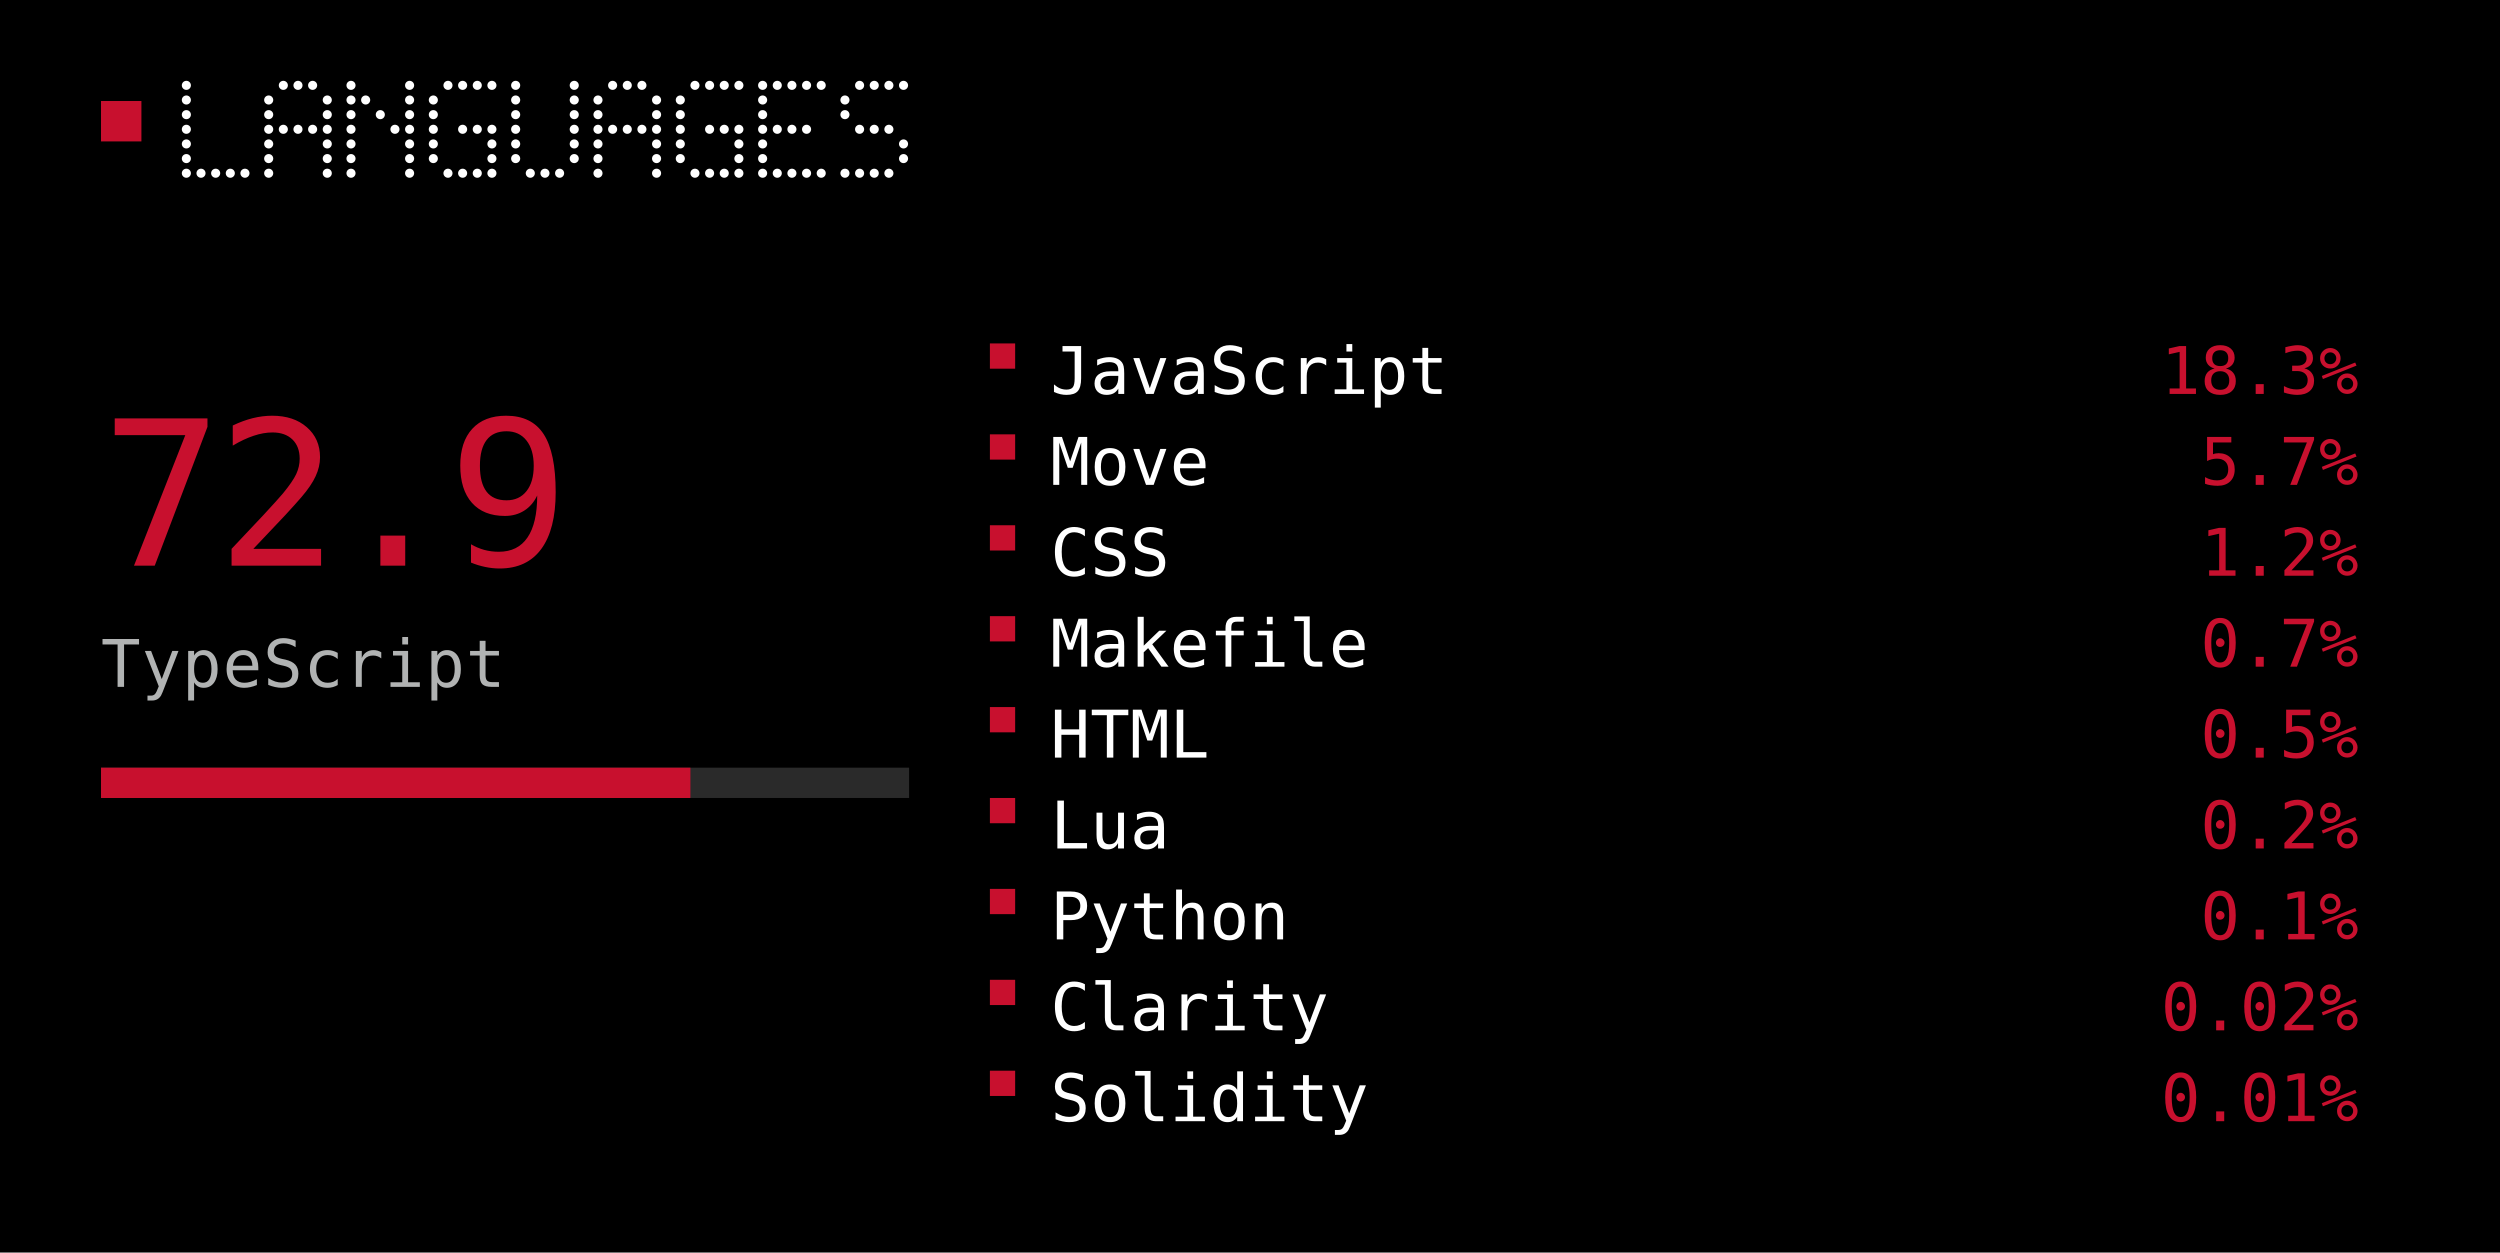
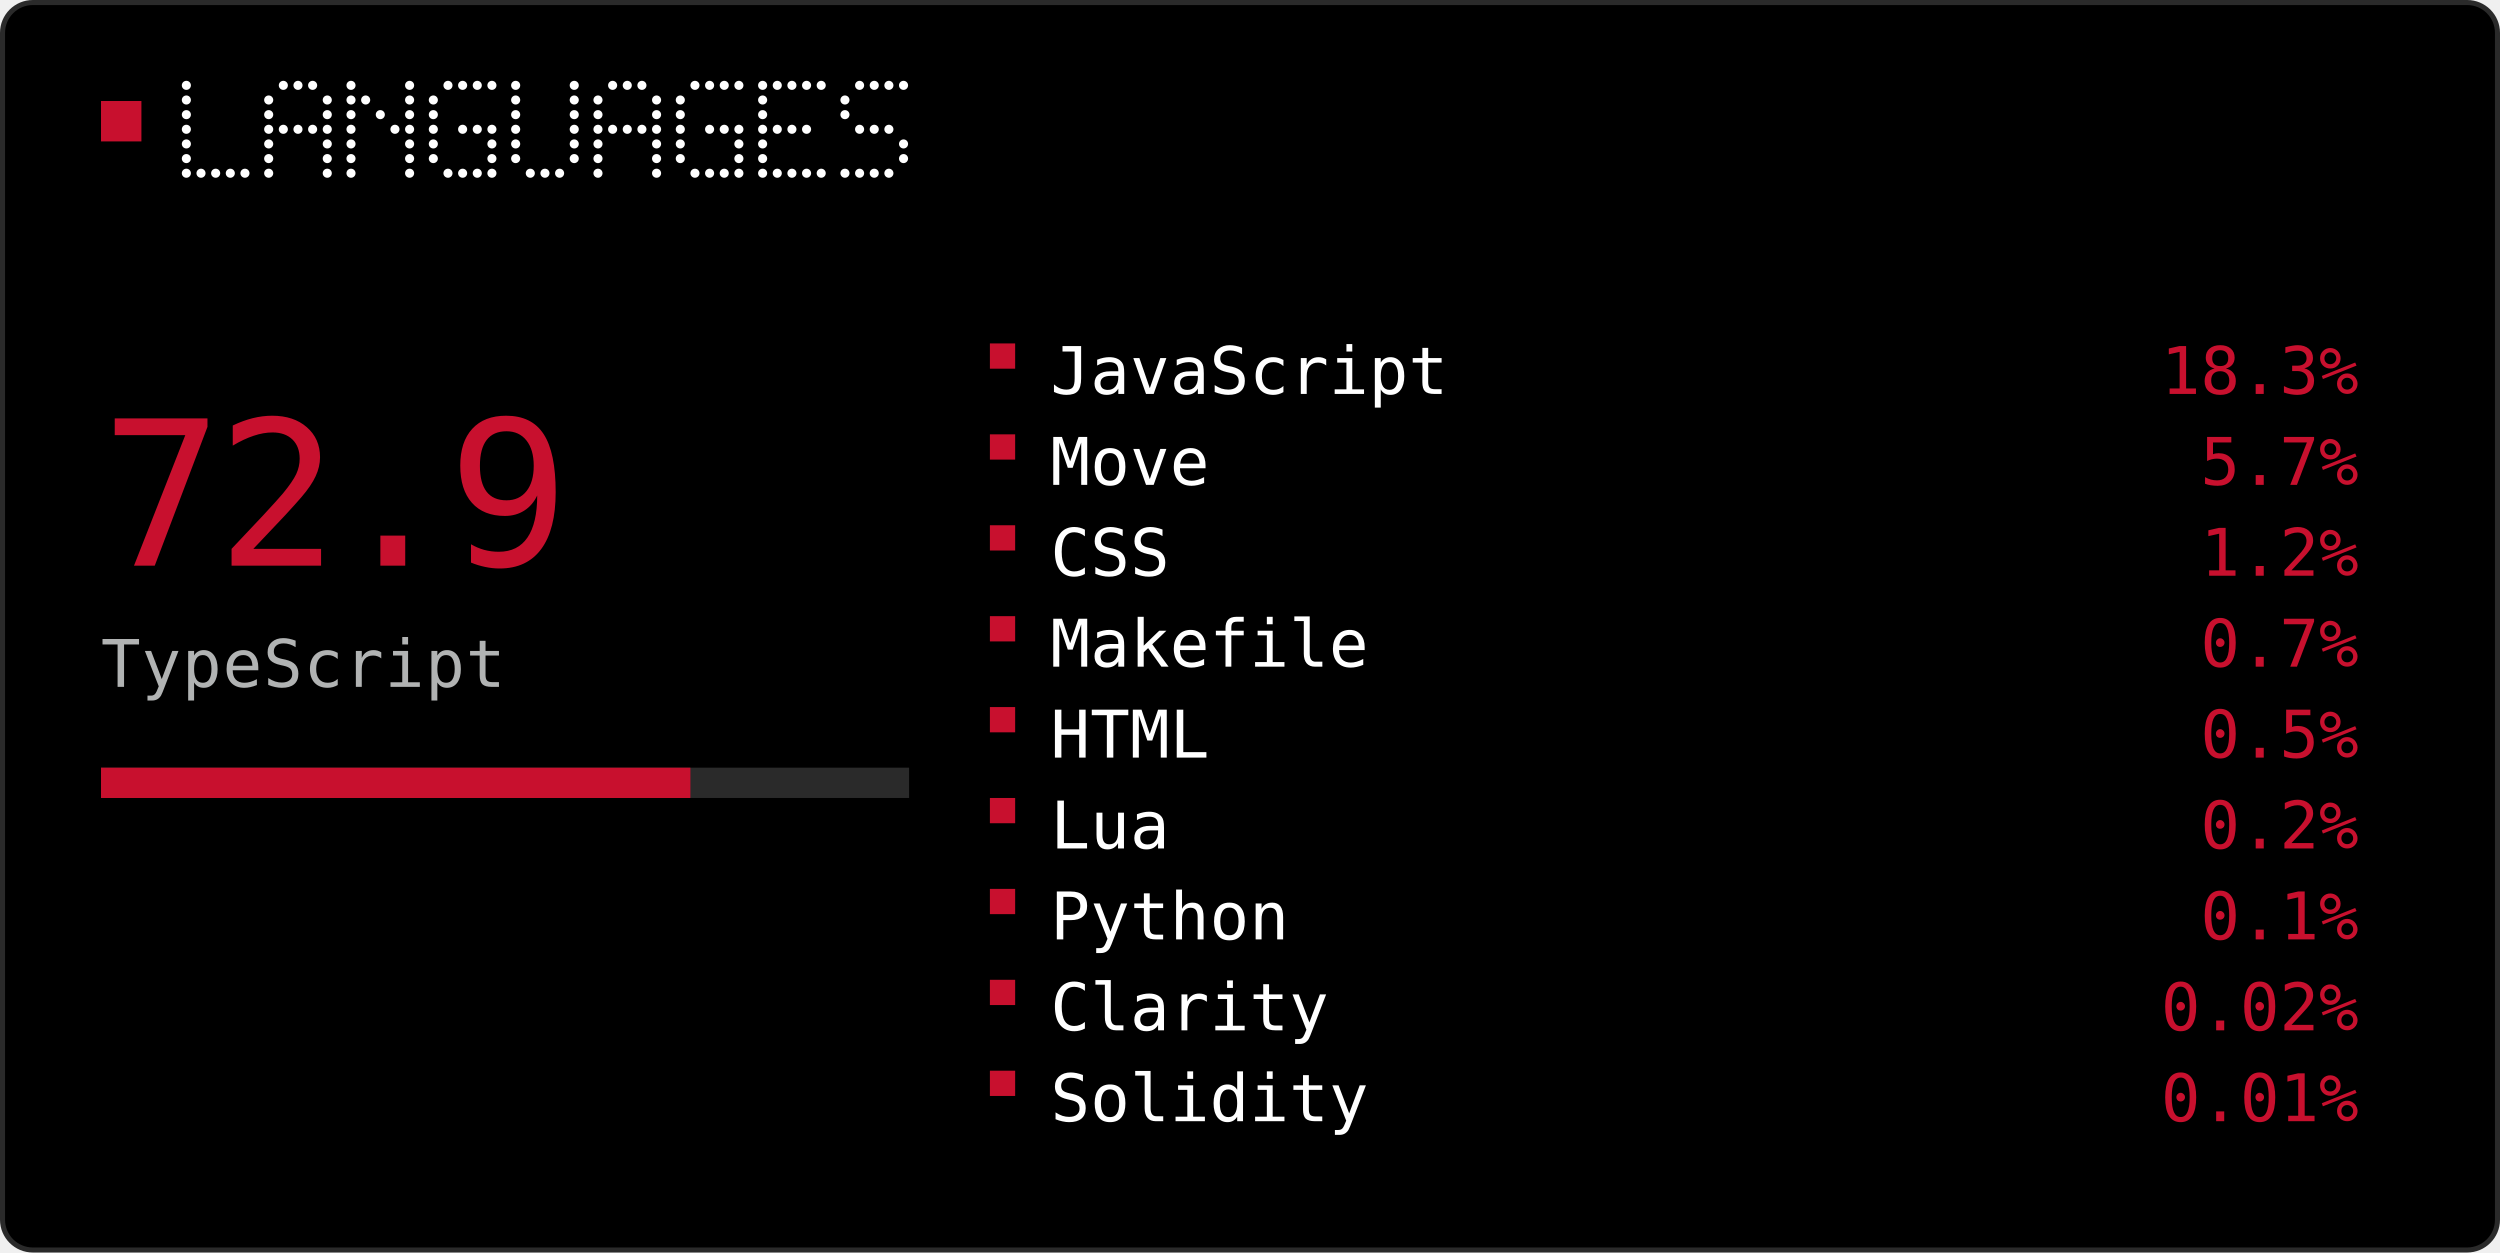
<svg xmlns="http://www.w3.org/2000/svg" width="495" height="248" viewBox="0 0 495 248" role="img">
-   <rect width="495" height="248" fill="#000000" />
+   <rect x="0.5" y="0.5" width="494" height="247" rx="6" fill="#000000" stroke="#2A2A2A" stroke-width="1" />
  <rect x="20" y="20" width="8" height="8" fill="#C8102E" />
  <circle cx="36.9" cy="16.9" r="0.90" fill="#FFFFFF" />
  <circle cx="36.9" cy="19.8" r="0.90" fill="#FFFFFF" />
  <circle cx="36.9" cy="22.7" r="0.90" fill="#FFFFFF" />
  <circle cx="36.9" cy="25.6" r="0.90" fill="#FFFFFF" />
  <circle cx="36.9" cy="28.5" r="0.90" fill="#FFFFFF" />
  <circle cx="36.9" cy="31.4" r="0.90" fill="#FFFFFF" />
  <circle cx="36.9" cy="34.3" r="0.90" fill="#FFFFFF" />
  <circle cx="39.8" cy="34.3" r="0.90" fill="#FFFFFF" />
  <circle cx="42.7" cy="34.3" r="0.90" fill="#FFFFFF" />
  <circle cx="45.6" cy="34.3" r="0.90" fill="#FFFFFF" />
  <circle cx="48.5" cy="34.3" r="0.90" fill="#FFFFFF" />
  <circle cx="56.1" cy="16.9" r="0.90" fill="#FFFFFF" />
  <circle cx="59.0" cy="16.9" r="0.90" fill="#FFFFFF" />
  <circle cx="61.9" cy="16.9" r="0.90" fill="#FFFFFF" />
  <circle cx="53.2" cy="19.8" r="0.90" fill="#FFFFFF" />
  <circle cx="64.8" cy="19.8" r="0.90" fill="#FFFFFF" />
  <circle cx="53.2" cy="22.7" r="0.90" fill="#FFFFFF" />
  <circle cx="64.8" cy="22.7" r="0.90" fill="#FFFFFF" />
  <circle cx="53.2" cy="25.6" r="0.90" fill="#FFFFFF" />
  <circle cx="56.1" cy="25.6" r="0.90" fill="#FFFFFF" />
  <circle cx="59.0" cy="25.6" r="0.90" fill="#FFFFFF" />
  <circle cx="61.9" cy="25.6" r="0.90" fill="#FFFFFF" />
  <circle cx="64.8" cy="25.6" r="0.90" fill="#FFFFFF" />
  <circle cx="53.2" cy="28.5" r="0.90" fill="#FFFFFF" />
  <circle cx="64.8" cy="28.5" r="0.90" fill="#FFFFFF" />
  <circle cx="53.2" cy="31.4" r="0.90" fill="#FFFFFF" />
  <circle cx="64.8" cy="31.4" r="0.90" fill="#FFFFFF" />
  <circle cx="53.2" cy="34.3" r="0.90" fill="#FFFFFF" />
  <circle cx="64.8" cy="34.3" r="0.90" fill="#FFFFFF" />
  <circle cx="69.5" cy="16.9" r="0.90" fill="#FFFFFF" />
  <circle cx="81.1" cy="16.9" r="0.90" fill="#FFFFFF" />
  <circle cx="69.5" cy="19.8" r="0.90" fill="#FFFFFF" />
  <circle cx="72.4" cy="19.8" r="0.90" fill="#FFFFFF" />
  <circle cx="81.1" cy="19.8" r="0.90" fill="#FFFFFF" />
  <circle cx="69.5" cy="22.7" r="0.90" fill="#FFFFFF" />
  <circle cx="75.3" cy="22.7" r="0.90" fill="#FFFFFF" />
  <circle cx="81.1" cy="22.7" r="0.90" fill="#FFFFFF" />
  <circle cx="69.5" cy="25.6" r="0.90" fill="#FFFFFF" />
  <circle cx="78.2" cy="25.6" r="0.90" fill="#FFFFFF" />
  <circle cx="81.1" cy="25.6" r="0.90" fill="#FFFFFF" />
  <circle cx="69.5" cy="28.5" r="0.90" fill="#FFFFFF" />
  <circle cx="81.1" cy="28.5" r="0.90" fill="#FFFFFF" />
  <circle cx="69.5" cy="31.4" r="0.90" fill="#FFFFFF" />
  <circle cx="81.1" cy="31.4" r="0.90" fill="#FFFFFF" />
  <circle cx="69.5" cy="34.3" r="0.90" fill="#FFFFFF" />
  <circle cx="81.1" cy="34.3" r="0.90" fill="#FFFFFF" />
  <circle cx="88.7" cy="16.9" r="0.90" fill="#FFFFFF" />
  <circle cx="91.6" cy="16.9" r="0.90" fill="#FFFFFF" />
  <circle cx="94.5" cy="16.9" r="0.90" fill="#FFFFFF" />
  <circle cx="97.4" cy="16.9" r="0.90" fill="#FFFFFF" />
  <circle cx="85.8" cy="19.8" r="0.90" fill="#FFFFFF" />
  <circle cx="85.8" cy="22.7" r="0.90" fill="#FFFFFF" />
  <circle cx="85.8" cy="25.6" r="0.90" fill="#FFFFFF" />
  <circle cx="91.6" cy="25.6" r="0.90" fill="#FFFFFF" />
  <circle cx="94.5" cy="25.6" r="0.90" fill="#FFFFFF" />
  <circle cx="97.4" cy="25.6" r="0.90" fill="#FFFFFF" />
  <circle cx="85.8" cy="28.5" r="0.90" fill="#FFFFFF" />
  <circle cx="97.4" cy="28.5" r="0.90" fill="#FFFFFF" />
  <circle cx="85.8" cy="31.4" r="0.90" fill="#FFFFFF" />
  <circle cx="97.4" cy="31.4" r="0.90" fill="#FFFFFF" />
  <circle cx="88.7" cy="34.3" r="0.90" fill="#FFFFFF" />
  <circle cx="91.6" cy="34.3" r="0.90" fill="#FFFFFF" />
  <circle cx="94.5" cy="34.3" r="0.90" fill="#FFFFFF" />
  <circle cx="97.4" cy="34.3" r="0.90" fill="#FFFFFF" />
  <circle cx="102.1" cy="16.9" r="0.90" fill="#FFFFFF" />
  <circle cx="113.7" cy="16.9" r="0.90" fill="#FFFFFF" />
  <circle cx="102.1" cy="19.8" r="0.90" fill="#FFFFFF" />
  <circle cx="113.7" cy="19.8" r="0.90" fill="#FFFFFF" />
  <circle cx="102.1" cy="22.7" r="0.90" fill="#FFFFFF" />
  <circle cx="113.7" cy="22.7" r="0.90" fill="#FFFFFF" />
  <circle cx="102.1" cy="25.6" r="0.90" fill="#FFFFFF" />
  <circle cx="113.7" cy="25.6" r="0.90" fill="#FFFFFF" />
  <circle cx="102.1" cy="28.5" r="0.90" fill="#FFFFFF" />
  <circle cx="113.7" cy="28.5" r="0.90" fill="#FFFFFF" />
  <circle cx="102.1" cy="31.4" r="0.90" fill="#FFFFFF" />
  <circle cx="113.7" cy="31.4" r="0.90" fill="#FFFFFF" />
  <circle cx="105.0" cy="34.3" r="0.90" fill="#FFFFFF" />
  <circle cx="107.9" cy="34.3" r="0.90" fill="#FFFFFF" />
  <circle cx="110.8" cy="34.3" r="0.90" fill="#FFFFFF" />
  <circle cx="121.3" cy="16.9" r="0.90" fill="#FFFFFF" />
  <circle cx="124.2" cy="16.9" r="0.90" fill="#FFFFFF" />
  <circle cx="127.1" cy="16.9" r="0.90" fill="#FFFFFF" />
  <circle cx="118.4" cy="19.8" r="0.90" fill="#FFFFFF" />
  <circle cx="130.0" cy="19.8" r="0.90" fill="#FFFFFF" />
  <circle cx="118.4" cy="22.7" r="0.90" fill="#FFFFFF" />
  <circle cx="130.0" cy="22.7" r="0.90" fill="#FFFFFF" />
  <circle cx="118.4" cy="25.6" r="0.90" fill="#FFFFFF" />
  <circle cx="121.3" cy="25.6" r="0.90" fill="#FFFFFF" />
  <circle cx="124.2" cy="25.6" r="0.90" fill="#FFFFFF" />
  <circle cx="127.1" cy="25.6" r="0.90" fill="#FFFFFF" />
  <circle cx="130.0" cy="25.6" r="0.90" fill="#FFFFFF" />
  <circle cx="118.4" cy="28.5" r="0.90" fill="#FFFFFF" />
  <circle cx="130.0" cy="28.5" r="0.90" fill="#FFFFFF" />
  <circle cx="118.4" cy="31.4" r="0.90" fill="#FFFFFF" />
  <circle cx="130.0" cy="31.4" r="0.90" fill="#FFFFFF" />
  <circle cx="118.4" cy="34.3" r="0.90" fill="#FFFFFF" />
  <circle cx="130.0" cy="34.3" r="0.90" fill="#FFFFFF" />
  <circle cx="137.6" cy="16.9" r="0.90" fill="#FFFFFF" />
  <circle cx="140.5" cy="16.9" r="0.90" fill="#FFFFFF" />
  <circle cx="143.4" cy="16.9" r="0.90" fill="#FFFFFF" />
  <circle cx="146.3" cy="16.9" r="0.90" fill="#FFFFFF" />
  <circle cx="134.7" cy="19.8" r="0.90" fill="#FFFFFF" />
  <circle cx="134.7" cy="22.7" r="0.90" fill="#FFFFFF" />
  <circle cx="134.7" cy="25.6" r="0.90" fill="#FFFFFF" />
  <circle cx="140.5" cy="25.6" r="0.90" fill="#FFFFFF" />
  <circle cx="143.4" cy="25.6" r="0.90" fill="#FFFFFF" />
  <circle cx="146.3" cy="25.6" r="0.90" fill="#FFFFFF" />
  <circle cx="134.7" cy="28.5" r="0.90" fill="#FFFFFF" />
  <circle cx="146.3" cy="28.5" r="0.90" fill="#FFFFFF" />
  <circle cx="134.7" cy="31.4" r="0.90" fill="#FFFFFF" />
  <circle cx="146.3" cy="31.4" r="0.90" fill="#FFFFFF" />
  <circle cx="137.6" cy="34.3" r="0.90" fill="#FFFFFF" />
  <circle cx="140.5" cy="34.3" r="0.90" fill="#FFFFFF" />
  <circle cx="143.4" cy="34.3" r="0.90" fill="#FFFFFF" />
  <circle cx="146.3" cy="34.3" r="0.90" fill="#FFFFFF" />
  <circle cx="151.0" cy="16.9" r="0.90" fill="#FFFFFF" />
  <circle cx="153.9" cy="16.9" r="0.90" fill="#FFFFFF" />
  <circle cx="156.8" cy="16.9" r="0.90" fill="#FFFFFF" />
  <circle cx="159.7" cy="16.9" r="0.90" fill="#FFFFFF" />
  <circle cx="162.6" cy="16.9" r="0.90" fill="#FFFFFF" />
  <circle cx="151.0" cy="19.8" r="0.90" fill="#FFFFFF" />
  <circle cx="151.0" cy="22.7" r="0.90" fill="#FFFFFF" />
  <circle cx="151.0" cy="25.6" r="0.90" fill="#FFFFFF" />
  <circle cx="153.9" cy="25.6" r="0.90" fill="#FFFFFF" />
  <circle cx="156.8" cy="25.6" r="0.90" fill="#FFFFFF" />
  <circle cx="159.7" cy="25.6" r="0.90" fill="#FFFFFF" />
  <circle cx="151.0" cy="28.5" r="0.90" fill="#FFFFFF" />
  <circle cx="151.0" cy="31.4" r="0.90" fill="#FFFFFF" />
  <circle cx="151.0" cy="34.3" r="0.90" fill="#FFFFFF" />
  <circle cx="153.9" cy="34.3" r="0.90" fill="#FFFFFF" />
  <circle cx="156.8" cy="34.3" r="0.90" fill="#FFFFFF" />
  <circle cx="159.7" cy="34.3" r="0.90" fill="#FFFFFF" />
  <circle cx="162.6" cy="34.3" r="0.90" fill="#FFFFFF" />
  <circle cx="170.2" cy="16.9" r="0.90" fill="#FFFFFF" />
  <circle cx="173.1" cy="16.9" r="0.90" fill="#FFFFFF" />
  <circle cx="176.0" cy="16.9" r="0.90" fill="#FFFFFF" />
  <circle cx="178.9" cy="16.9" r="0.90" fill="#FFFFFF" />
  <circle cx="167.3" cy="19.8" r="0.90" fill="#FFFFFF" />
  <circle cx="167.3" cy="22.7" r="0.90" fill="#FFFFFF" />
  <circle cx="170.2" cy="25.6" r="0.90" fill="#FFFFFF" />
  <circle cx="173.1" cy="25.6" r="0.90" fill="#FFFFFF" />
  <circle cx="176.0" cy="25.6" r="0.90" fill="#FFFFFF" />
  <circle cx="178.9" cy="28.5" r="0.90" fill="#FFFFFF" />
  <circle cx="178.9" cy="31.4" r="0.90" fill="#FFFFFF" />
  <circle cx="167.3" cy="34.3" r="0.90" fill="#FFFFFF" />
  <circle cx="170.2" cy="34.3" r="0.90" fill="#FFFFFF" />
  <circle cx="173.1" cy="34.3" r="0.90" fill="#FFFFFF" />
  <circle cx="176.0" cy="34.3" r="0.90" fill="#FFFFFF" />
  <text x="20" y="112" fill="#C8102E" text-anchor="start" font-family="ui-monospace, Geist Mono, monospace" font-size="40" letter-spacing="-1.2" dominant-baseline="auto">72.9</text>
  <text x="20" y="136" fill="#B1B3B3" text-anchor="start" font-family="ui-monospace, Geist Mono, monospace" font-size="13" letter-spacing="0.2" dominant-baseline="auto">TypeScript</text>
  <rect x="20.0" y="152.0" width="160.0" height="6" fill="#2A2A2A" />
  <rect x="20.0" y="152.0" width="116.7" height="6" fill="#C8102E" />
  <rect x="196.0" y="68" width="5" height="5" fill="#C8102E" />
  <text x="208.0" y="78" fill="#FFFFFF" text-anchor="start" font-family="ui-monospace, Geist Mono, monospace" font-size="13" letter-spacing="0.05" dominant-baseline="auto">JavaScript</text>
  <text x="467.0" y="78" fill="#C8102E" text-anchor="end" font-family="ui-monospace, Geist Mono, monospace" font-size="13" letter-spacing="0" dominant-baseline="auto">18.3%</text>
  <rect x="196.0" y="86" width="5" height="5" fill="#C8102E" />
  <text x="208.0" y="96" fill="#FFFFFF" text-anchor="start" font-family="ui-monospace, Geist Mono, monospace" font-size="13" letter-spacing="0.05" dominant-baseline="auto">Move</text>
  <text x="467.0" y="96" fill="#C8102E" text-anchor="end" font-family="ui-monospace, Geist Mono, monospace" font-size="13" letter-spacing="0" dominant-baseline="auto">5.7%</text>
  <rect x="196.0" y="104" width="5" height="5" fill="#C8102E" />
  <text x="208.0" y="114" fill="#FFFFFF" text-anchor="start" font-family="ui-monospace, Geist Mono, monospace" font-size="13" letter-spacing="0.05" dominant-baseline="auto">CSS</text>
  <text x="467.0" y="114" fill="#C8102E" text-anchor="end" font-family="ui-monospace, Geist Mono, monospace" font-size="13" letter-spacing="0" dominant-baseline="auto">1.2%</text>
  <rect x="196.0" y="122" width="5" height="5" fill="#C8102E" />
  <text x="208.0" y="132" fill="#FFFFFF" text-anchor="start" font-family="ui-monospace, Geist Mono, monospace" font-size="13" letter-spacing="0.05" dominant-baseline="auto">Makefile</text>
  <text x="467.0" y="132" fill="#C8102E" text-anchor="end" font-family="ui-monospace, Geist Mono, monospace" font-size="13" letter-spacing="0" dominant-baseline="auto">0.7%</text>
  <rect x="196.0" y="140" width="5" height="5" fill="#C8102E" />
  <text x="208.0" y="150" fill="#FFFFFF" text-anchor="start" font-family="ui-monospace, Geist Mono, monospace" font-size="13" letter-spacing="0.05" dominant-baseline="auto">HTML</text>
  <text x="467.0" y="150" fill="#C8102E" text-anchor="end" font-family="ui-monospace, Geist Mono, monospace" font-size="13" letter-spacing="0" dominant-baseline="auto">0.5%</text>
  <rect x="196.0" y="158" width="5" height="5" fill="#C8102E" />
  <text x="208.0" y="168" fill="#FFFFFF" text-anchor="start" font-family="ui-monospace, Geist Mono, monospace" font-size="13" letter-spacing="0.05" dominant-baseline="auto">Lua</text>
  <text x="467.0" y="168" fill="#C8102E" text-anchor="end" font-family="ui-monospace, Geist Mono, monospace" font-size="13" letter-spacing="0" dominant-baseline="auto">0.2%</text>
  <rect x="196.0" y="176" width="5" height="5" fill="#C8102E" />
  <text x="208.0" y="186" fill="#FFFFFF" text-anchor="start" font-family="ui-monospace, Geist Mono, monospace" font-size="13" letter-spacing="0.05" dominant-baseline="auto">Python</text>
  <text x="467.0" y="186" fill="#C8102E" text-anchor="end" font-family="ui-monospace, Geist Mono, monospace" font-size="13" letter-spacing="0" dominant-baseline="auto">0.1%</text>
  <rect x="196.0" y="194" width="5" height="5" fill="#C8102E" />
  <text x="208.0" y="204" fill="#FFFFFF" text-anchor="start" font-family="ui-monospace, Geist Mono, monospace" font-size="13" letter-spacing="0.05" dominant-baseline="auto">Clarity</text>
  <text x="467.0" y="204" fill="#C8102E" text-anchor="end" font-family="ui-monospace, Geist Mono, monospace" font-size="13" letter-spacing="0" dominant-baseline="auto">0.02%</text>
  <rect x="196.0" y="212" width="5" height="5" fill="#C8102E" />
  <text x="208.0" y="222" fill="#FFFFFF" text-anchor="start" font-family="ui-monospace, Geist Mono, monospace" font-size="13" letter-spacing="0.05" dominant-baseline="auto">Solidity</text>
  <text x="467.0" y="222" fill="#C8102E" text-anchor="end" font-family="ui-monospace, Geist Mono, monospace" font-size="13" letter-spacing="0" dominant-baseline="auto">0.01%</text>
</svg>
